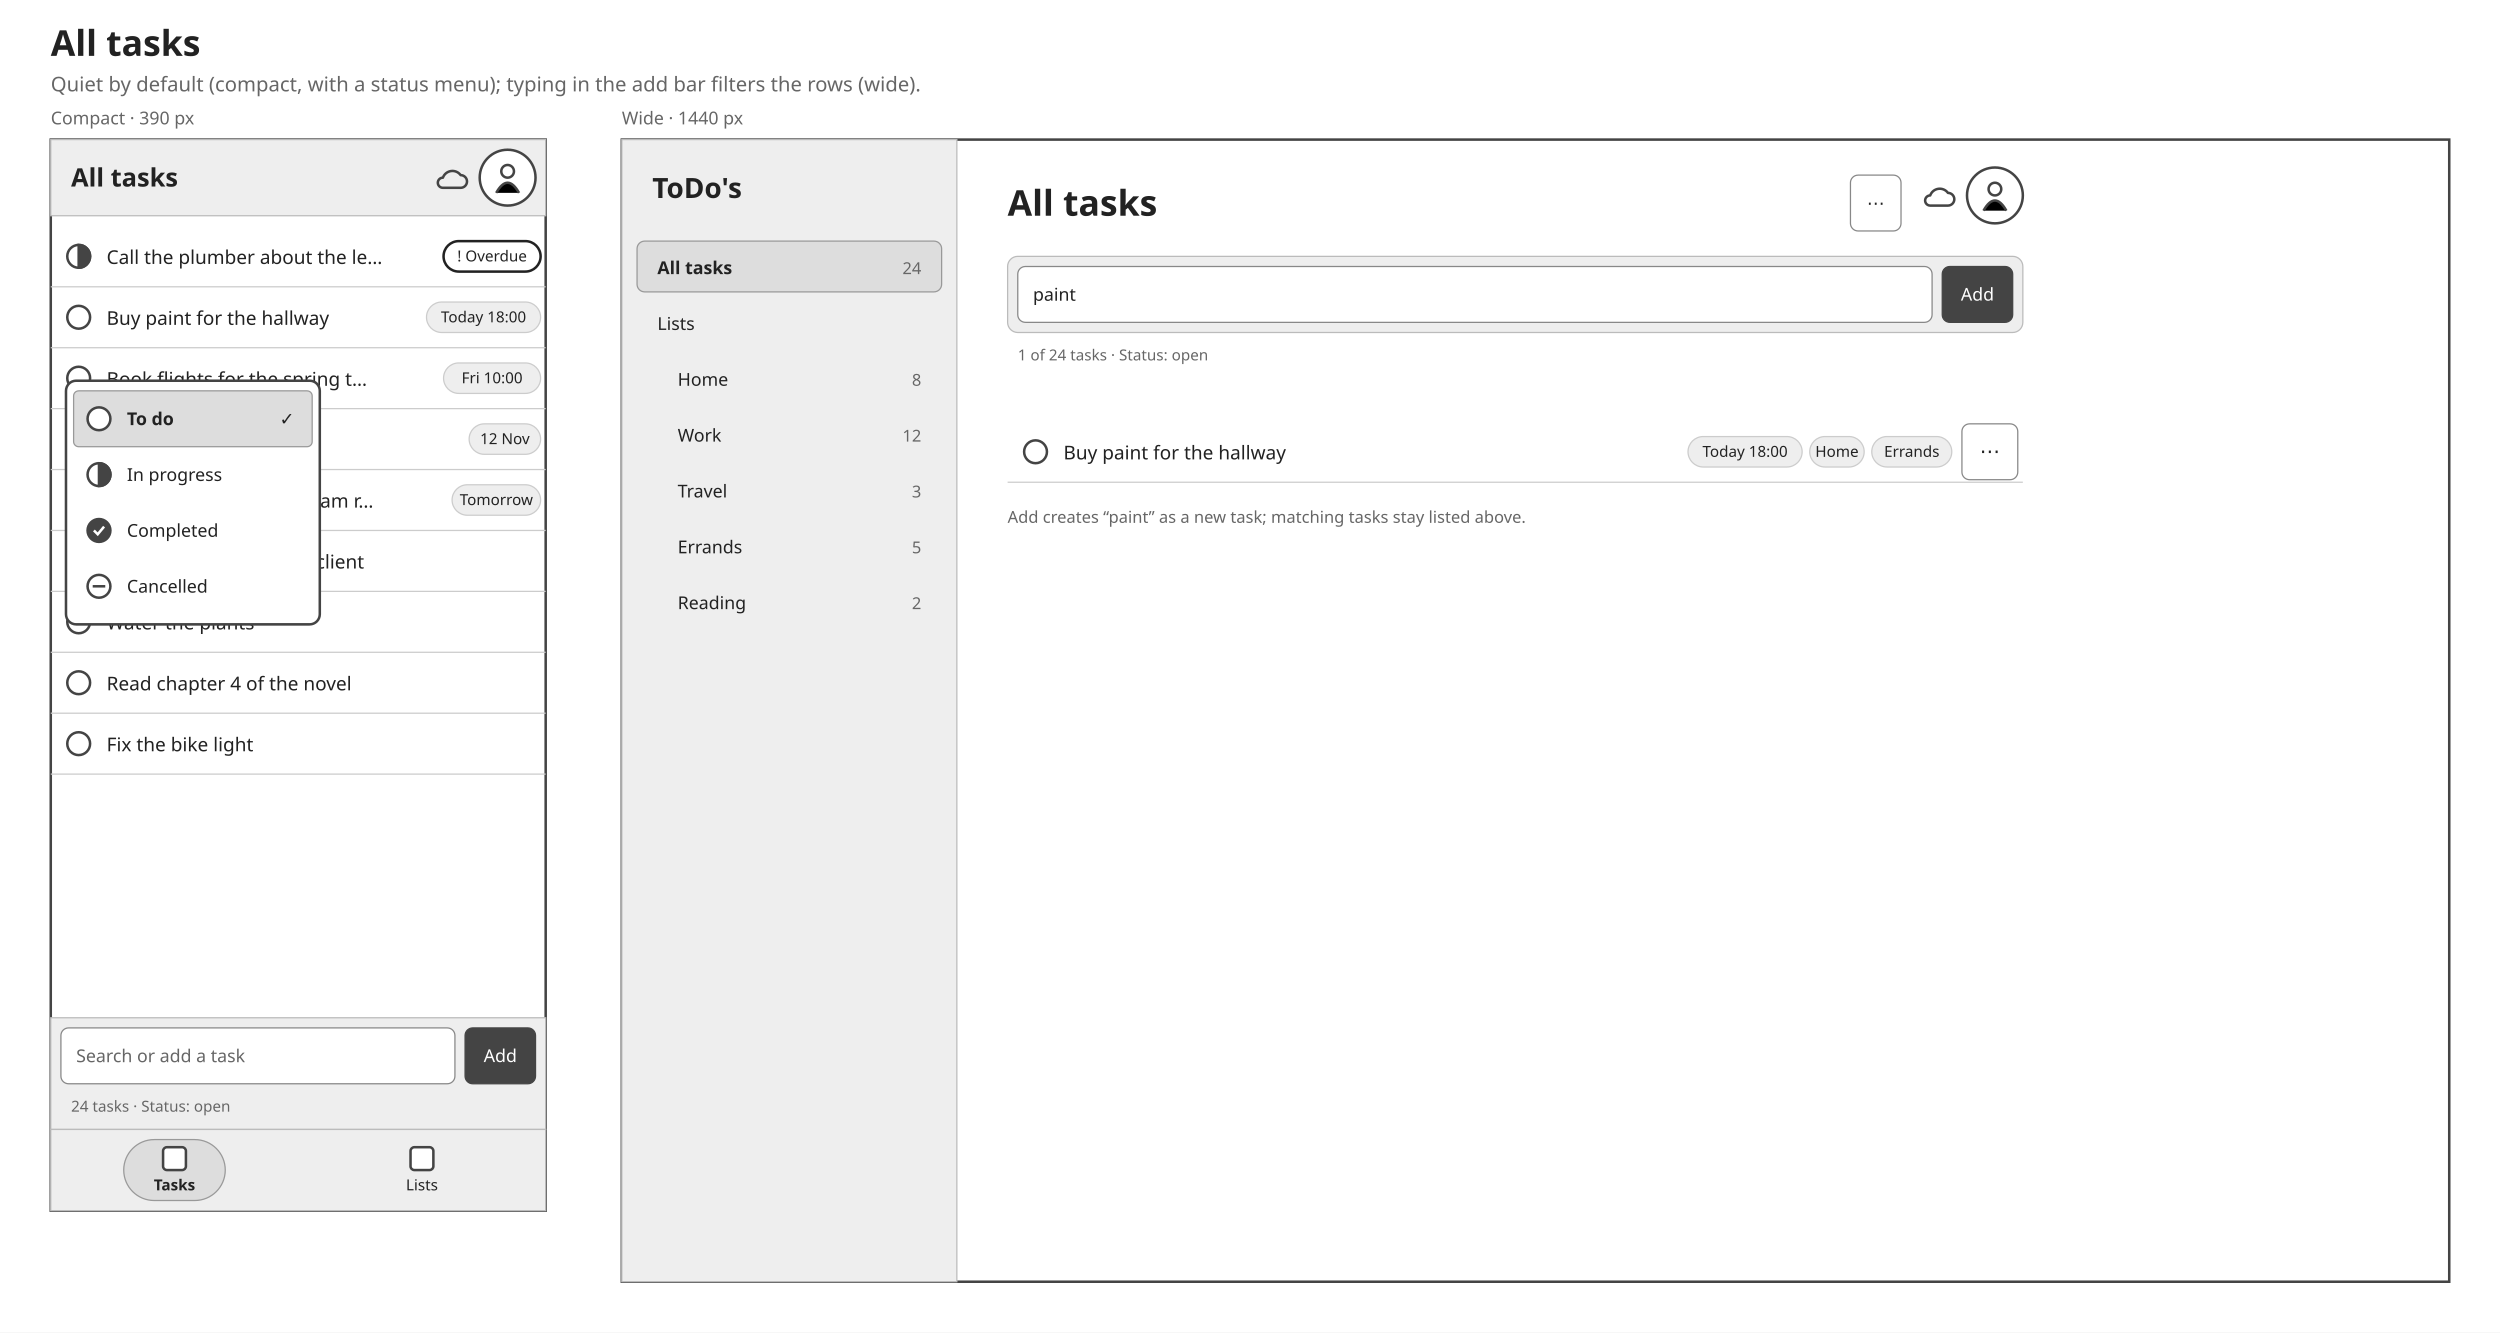
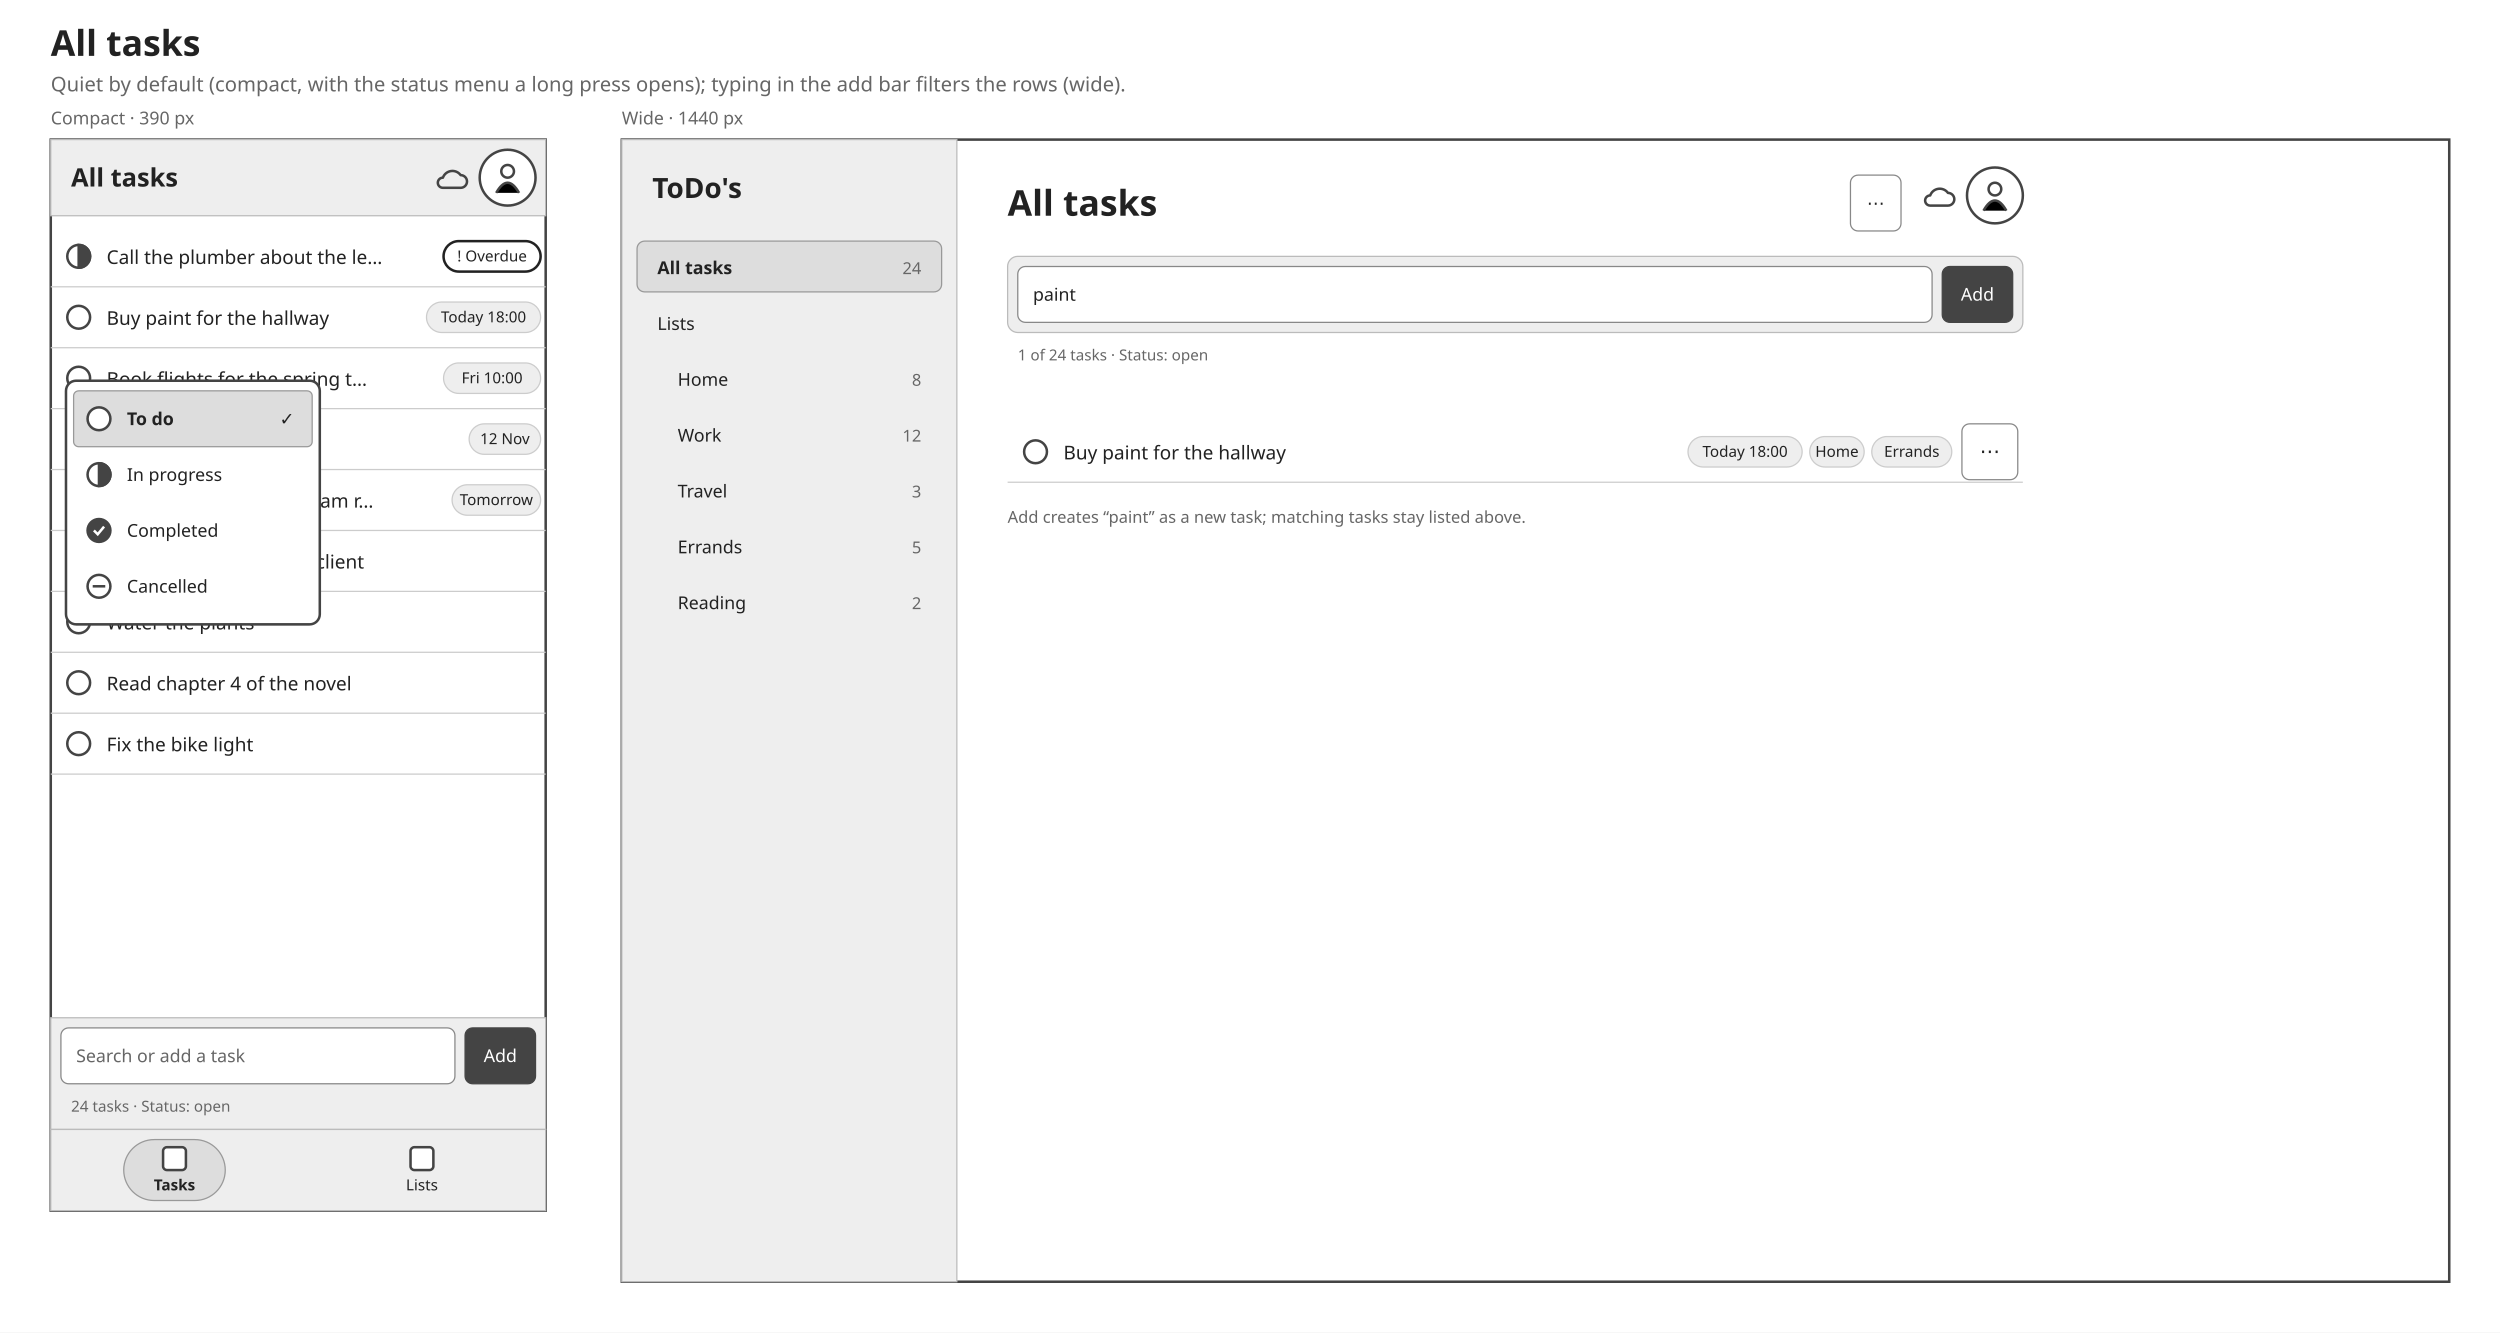
<svg xmlns="http://www.w3.org/2000/svg" width="1970" height="1050" viewBox="0 0 1970 1050">
  <style>
text { font-family: sans-serif; fill: #222222; }
.muted { fill: #666666; }
.on-primary { fill: #ffffff; }
.bold { font-weight: bold; }
rect.frame { fill: #ffffff; stroke: #444444; stroke-width: 2; }
.bar { fill: #eeeeee; stroke: #bbbbbb; }
.box { fill: #f5f5f5; stroke: #bbbbbb; }
.control { fill: #ffffff; stroke: #888888; }
.disabled { fill: #f5f5f5; stroke: #cccccc; }
.primary { fill: #444444; stroke: #444444; }
.selected { fill: #dddddd; stroke: #999999; }
.chip { fill: #eeeeee; stroke: #cccccc; }
.signal { fill: #ffffff; stroke: #222222; stroke-width: 2; }
.scrim { fill: #888888; fill-opacity: 0.5; }
.rule { stroke: #cccccc; }
.drop { stroke: #222222; stroke-width: 3; }
.icon { fill: #ffffff; stroke: #444444; stroke-width: 2; }
.icon-fill { fill: #444444; stroke: #444444; stroke-width: 2; }
.icon-mark { fill: none; stroke: #ffffff; stroke-width: 2; }
.icon-line { stroke: #444444; stroke-width: 2; }
.icon-line-open { fill: none; stroke: #444444; stroke-width: 2; stroke-linecap: round; stroke-linejoin: round; }
  </style>
  <rect x="0" y="0" width="1970" height="1050" fill="#ffffff" />
  <text x="40" y="44" font-size="28" class="bold">All tasks</text>
-   <text x="40" y="72" font-size="16" class="muted">Quiet by default (compact, with a status menu); typing in the add bar filters the rows (wide).</text>
+   <text x="40" y="72" font-size="16" class="muted">Quiet by default (compact, with the status menu a long press opens); typing in the add bar filters the rows (wide).</text>
  <text x="40" y="98" font-size="14" class="muted">Compact · 390 px</text>
  <text x="490" y="98" font-size="14" class="muted">Wide · 1440 px</text>
  <g class="frame" data-width="390" data-height="844" transform="translate(40 110)">
    <rect x="0" y="0" width="390" height="844" rx="0" class="frame" />
    <rect x="0" y="0" width="390" height="60" rx="0" class="bar" />
    <circle cx="360" cy="30" r="22" class="icon" />
    <circle cx="360" cy="25" r="5" class="icon" />
    <path d="M 351 42 Q 360 26 369 42" class="icon-line" />
    <path d="M 309 38 H 323 A 5 5 0 0 0 323 28 A 8 8 0 0 0 309 30 A 4 4 0 0 0 309 38 Z" class="icon-line-open" />
    <text x="16" y="37" font-size="20" class="bold">All tasks</text>
    <line x1="0" y1="116" x2="390" y2="116" class="rule" />
    <circle cx="22" cy="92" r="9" class="icon" />
    <path d="M22 83.0 A9 9 0 0 1 22 101.0 Z" class="icon-fill" />
    <rect x="309.52" y="80" width="76.48" height="24" rx="12" class="signal" />
    <text x="347.76" y="96" font-size="12" text-anchor="middle">! Overdue</text>
    <text x="44" y="98" font-size="15">Call the plumber about the le…</text>
    <line x1="0" y1="164" x2="390" y2="164" class="rule" />
    <circle cx="22" cy="140" r="9" class="icon" />
    <rect x="296.08" y="128" width="89.92" height="24" rx="12" class="chip" />
    <text x="341.04" y="144" font-size="12" text-anchor="middle">Today 18:00</text>
    <text x="44" y="146" font-size="15">Buy paint for the hallway</text>
    <line x1="0" y1="212" x2="390" y2="212" class="rule" />
    <circle cx="22" cy="188" r="9" class="icon" />
    <rect x="309.52" y="176" width="76.48" height="24" rx="12" class="chip" />
    <text x="347.76" y="192" font-size="12" text-anchor="middle">Fri 10:00</text>
    <text x="44" y="194" font-size="15">Book flights for the spring t…</text>
    <line x1="0" y1="260" x2="390" y2="260" class="rule" />
    <circle cx="22" cy="236" r="9" class="icon" />
    <rect x="329.68" y="224" width="56.32" height="24" rx="12" class="chip" />
    <text x="357.84" y="240" font-size="12" text-anchor="middle">12 Nov</text>
    <text x="44" y="242" font-size="15">Renew passport</text>
    <line x1="0" y1="308" x2="390" y2="308" class="rule" />
    <circle cx="22" cy="284" r="9" class="icon" />
    <path d="M22 275.0 A9 9 0 0 1 22 293.0 Z" class="icon-fill" />
    <rect x="316.24" y="272" width="69.76" height="24" rx="12" class="chip" />
    <text x="351.12" y="288" font-size="12" text-anchor="middle">Tomorrow</text>
    <text x="44" y="290" font-size="15">Prepare slides for the team r…</text>
    <line x1="0" y1="356" x2="390" y2="356" class="rule" />
    <circle cx="22" cy="332" r="9" class="icon" />
    <text x="44" y="338" font-size="15">Send the invoice to the client</text>
    <line x1="0" y1="404" x2="390" y2="404" class="rule" />
    <circle cx="22" cy="380" r="9" class="icon" />
    <text x="44" y="386" font-size="15">Water the plants</text>
    <line x1="0" y1="452" x2="390" y2="452" class="rule" />
    <circle cx="22" cy="428" r="9" class="icon" />
    <text x="44" y="434" font-size="15">Read chapter 4 of the novel</text>
    <line x1="0" y1="500" x2="390" y2="500" class="rule" />
    <circle cx="22" cy="476" r="9" class="icon" />
    <text x="44" y="482" font-size="15">Fix the bike light</text>
    <rect x="0" y="692" width="390" height="88" rx="0" class="bar" />
    <rect x="326.48" y="700" width="55.52" height="44" rx="6" class="primary" />
    <text x="354.24" y="726.9" font-size="14" class="on-primary" text-anchor="middle">Add</text>
    <rect x="8" y="700" width="310.48" height="44" rx="6" class="control" />
    <text x="20" y="727" font-size="14" class="muted">Search or add a task</text>
    <text x="16" y="766" font-size="12" class="muted">24 tasks · Status: open</text>
    <rect x="0" y="780" width="390" height="64" rx="0" class="bar" />
    <rect x="57.5" y="788" width="80" height="48" rx="24" class="selected" />
    <rect x="88.5" y="794" width="18" height="18" rx="3" class="icon" />
    <text x="97.5" y="828" font-size="12" class="bold" text-anchor="middle">Tasks</text>
    <rect x="283.5" y="794" width="18" height="18" rx="3" class="icon" />
    <text x="292.5" y="828" font-size="12" text-anchor="middle">Lists</text>
    <rect x="12" y="190" width="200" height="192" rx="8" class="frame" />
    <rect x="18" y="198" width="188" height="44" rx="4" class="selected" />
    <text x="192" y="225" font-size="14" class="bold" text-anchor="end">✓</text>
    <circle cx="38" cy="220" r="9" class="icon" />
    <text x="60" y="225" font-size="14" class="bold">To do</text>
    <circle cx="38" cy="264" r="9" class="icon" />
    <path d="M38 255 A9 9 0 0 1 38 273 Z" class="icon-fill" />
    <text x="60" y="269" font-size="14">In progress</text>
    <circle cx="38" cy="308" r="9" class="icon-fill" />
    <path d="M34 308 l3 3 l5 -6" class="icon-mark" />
    <text x="60" y="313" font-size="14">Completed</text>
    <circle cx="38" cy="352" r="9" class="icon" />
    <line x1="33.05" y1="352" x2="42.95" y2="352" class="icon-line" />
    <text x="60" y="357" font-size="14">Cancelled</text>
  </g>
  <g class="frame" data-width="1440" data-height="900" transform="translate(490 110)">
    <rect x="0" y="0" width="1440" height="900" rx="0" class="frame" />
    <rect x="0" y="0" width="264" height="900" rx="0" class="bar" />
    <text x="24" y="46" font-size="22" class="bold">ToDo's</text>
    <rect x="12" y="80" width="240" height="40" rx="6" class="selected" />
    <text x="28" y="106" font-size="14" class="bold">All tasks</text>
    <text x="236" y="106" font-size="13" class="muted" text-anchor="end">24</text>
    <text x="28" y="150" font-size="14">Lists</text>
    <text x="44" y="194" font-size="14">Home</text>
    <text x="236" y="194" font-size="13" class="muted" text-anchor="end">8</text>
    <text x="44" y="238" font-size="14">Work</text>
    <text x="236" y="238" font-size="13" class="muted" text-anchor="end">12</text>
    <text x="44" y="282" font-size="14">Travel</text>
    <text x="236" y="282" font-size="13" class="muted" text-anchor="end">3</text>
    <text x="44" y="326" font-size="14">Errands</text>
    <text x="236" y="326" font-size="13" class="muted" text-anchor="end">5</text>
    <text x="44" y="370" font-size="14">Reading</text>
    <text x="236" y="370" font-size="13" class="muted" text-anchor="end">2</text>
    <circle cx="1082" cy="44" r="22" class="icon" />
    <circle cx="1082" cy="39" r="5" class="icon" />
    <path d="M 1073 56 Q 1082 40 1091 56" class="icon-line" />
    <path d="M 1031 52 H 1045 A 5 5 0 0 0 1045 42 A 8 8 0 0 0 1031 44 A 4 4 0 0 0 1031 52 Z" class="icon-line-open" />
    <rect x="968.16" y="28" width="39.84" height="44" rx="6" class="control" />
    <text x="988.08" y="54.9" font-size="14" text-anchor="middle">⋯</text>
    <text x="304" y="60" font-size="28" class="bold">All tasks</text>
    <rect x="304" y="92" width="800" height="60" rx="8" class="bar" />
    <rect x="1040.48" y="100" width="55.52" height="44" rx="6" class="primary" />
    <text x="1068.24" y="126.9" font-size="14" class="on-primary" text-anchor="middle">Add</text>
    <rect x="312" y="100" width="720.48" height="44" rx="6" class="control" />
    <text x="324" y="127" font-size="14">paint</text>
    <text x="312" y="174" font-size="12" class="muted">1 of 24 tasks · Status: open</text>
    <line x1="304" y1="270" x2="1104" y2="270" class="rule" />
    <circle cx="326" cy="246" r="9" class="icon" />
    <rect x="1056" y="224" width="44" height="44" rx="6" class="control" />
    <text x="1078" y="251" font-size="16" text-anchor="middle">⋯</text>
    <rect x="984.96" y="234" width="63.04" height="24" rx="12" class="chip" />
    <text x="1016.48" y="250" font-size="12" text-anchor="middle">Errands</text>
    <rect x="936.08" y="234" width="42.88" height="24" rx="12" class="chip" />
    <text x="957.52" y="250" font-size="12" text-anchor="middle">Home</text>
    <rect x="840.16" y="234" width="89.92" height="24" rx="12" class="chip" />
    <text x="885.12" y="250" font-size="12" text-anchor="middle">Today 18:00</text>
    <text x="348" y="252" font-size="15">Buy paint for the hallway</text>
    <text x="304" y="302" font-size="13" class="muted">Add creates “paint” as a new task; matching tasks stay listed above.</text>
  </g>
</svg>
